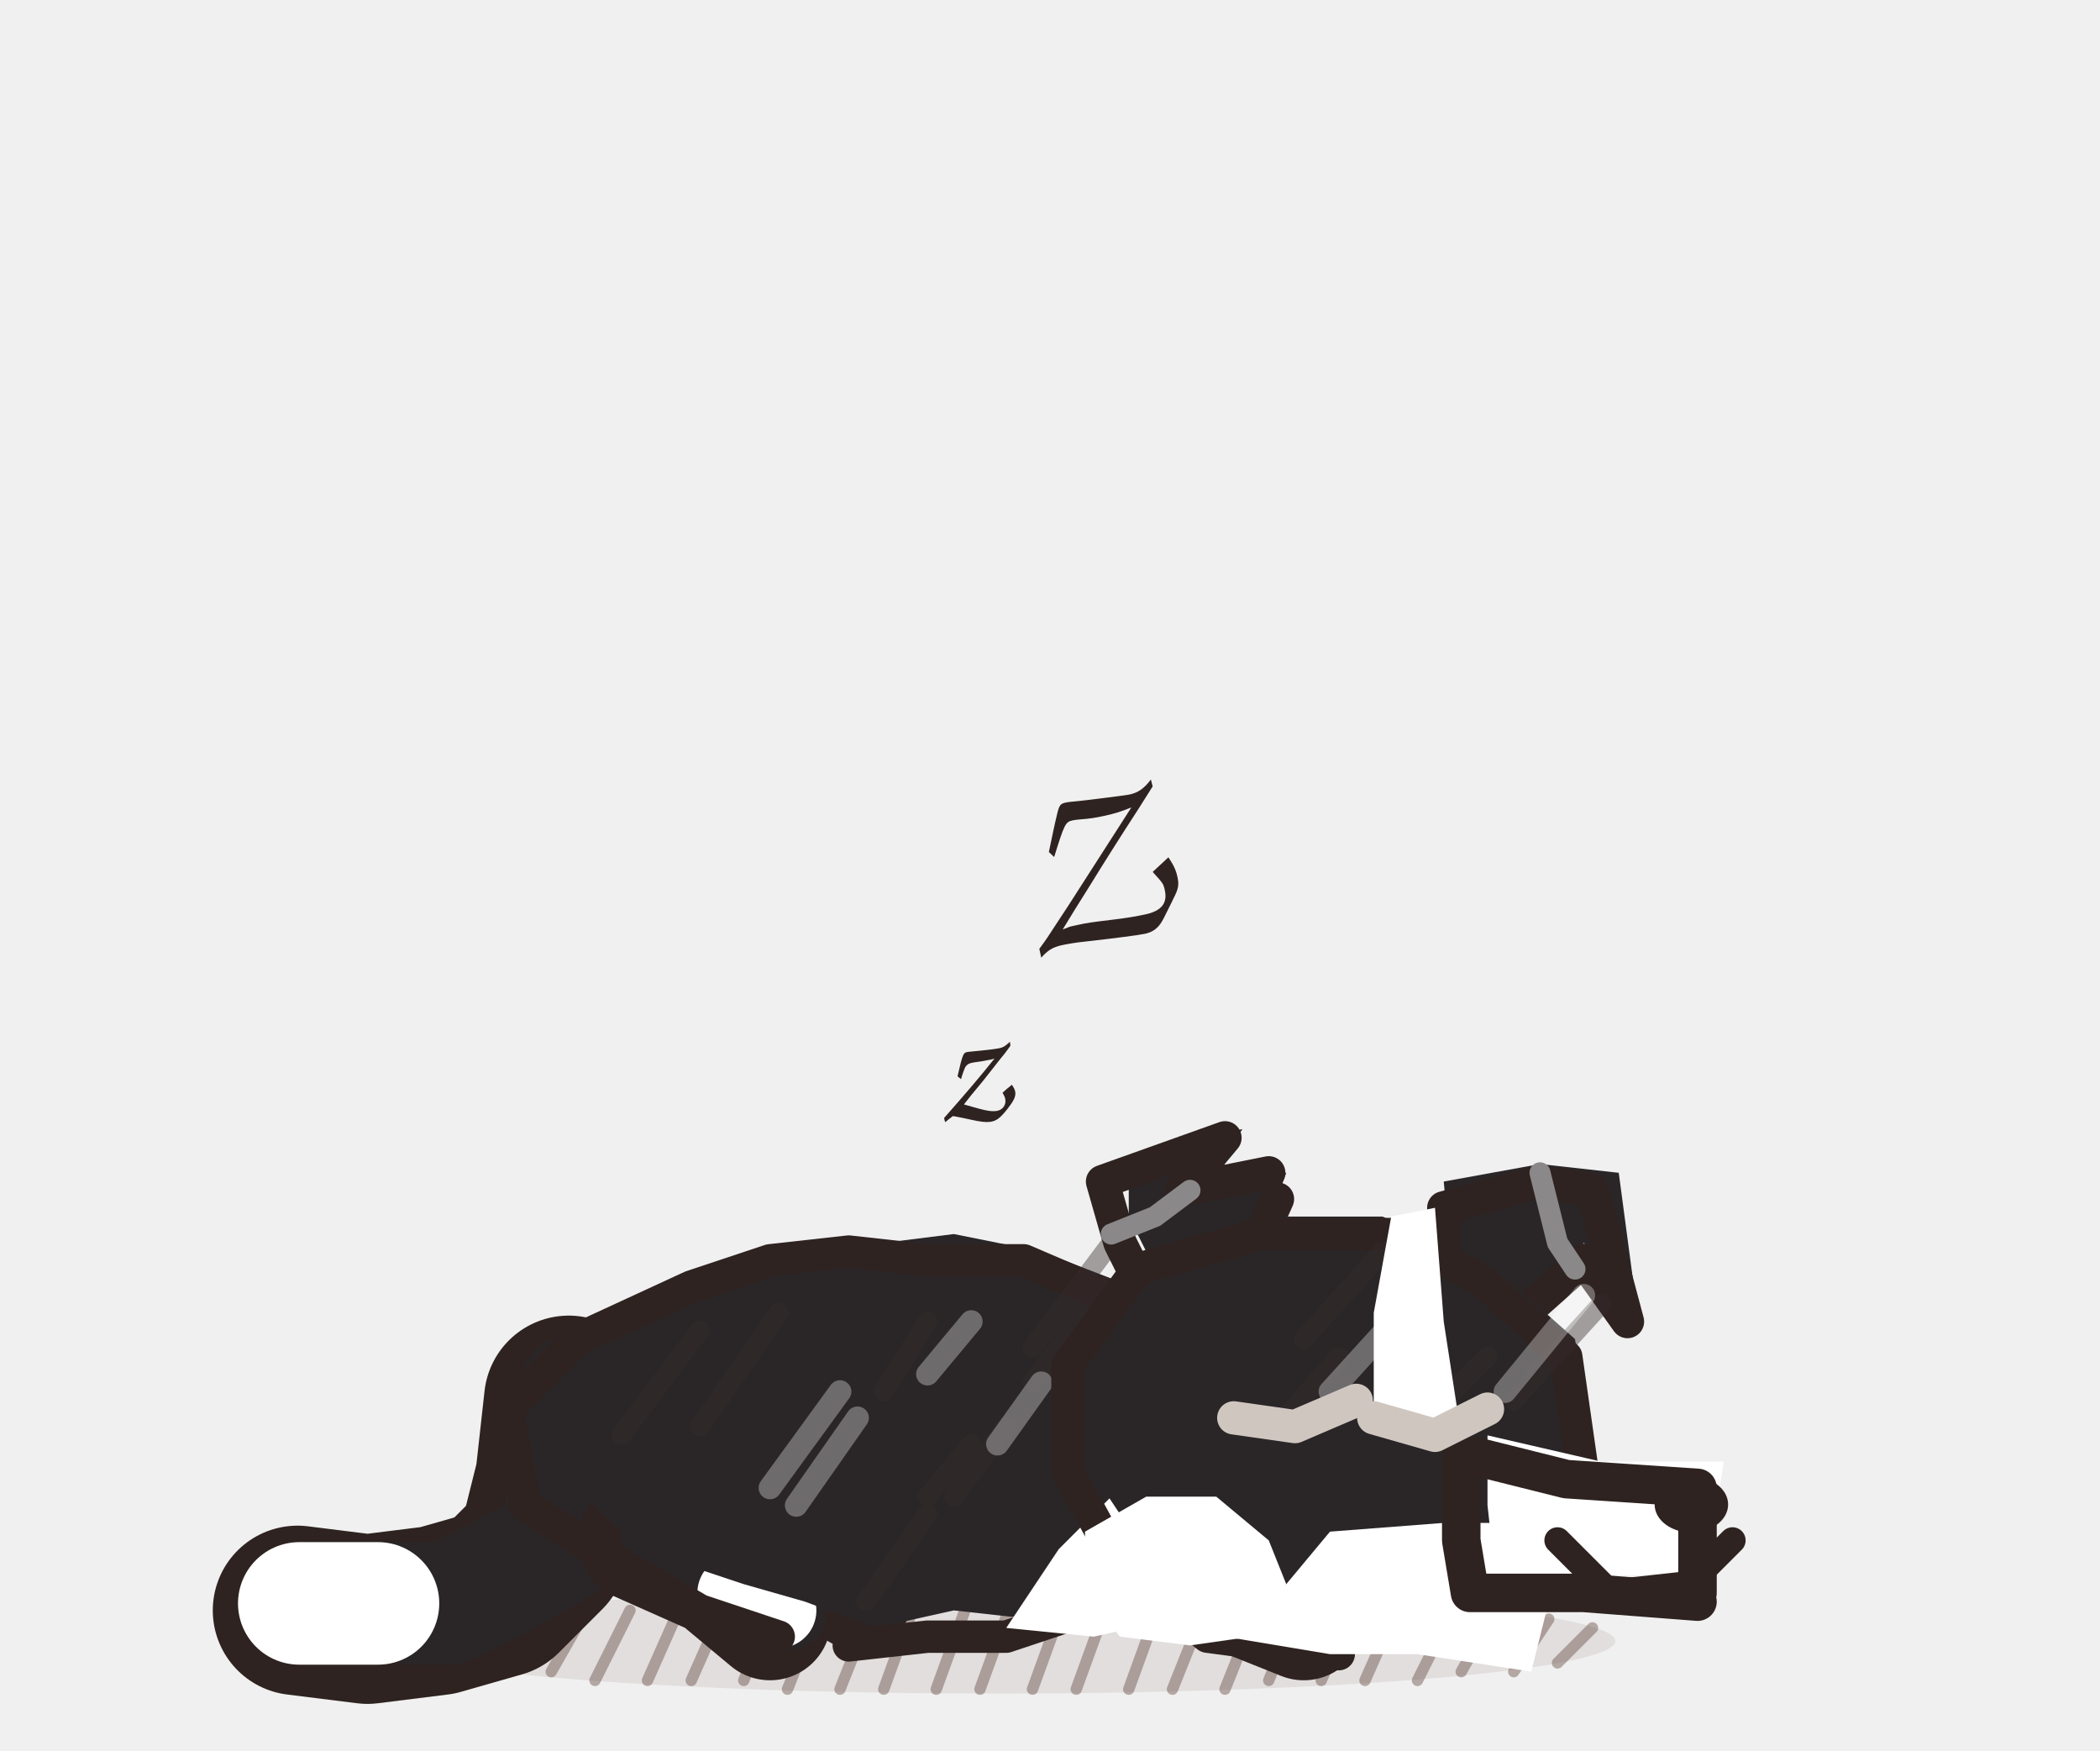
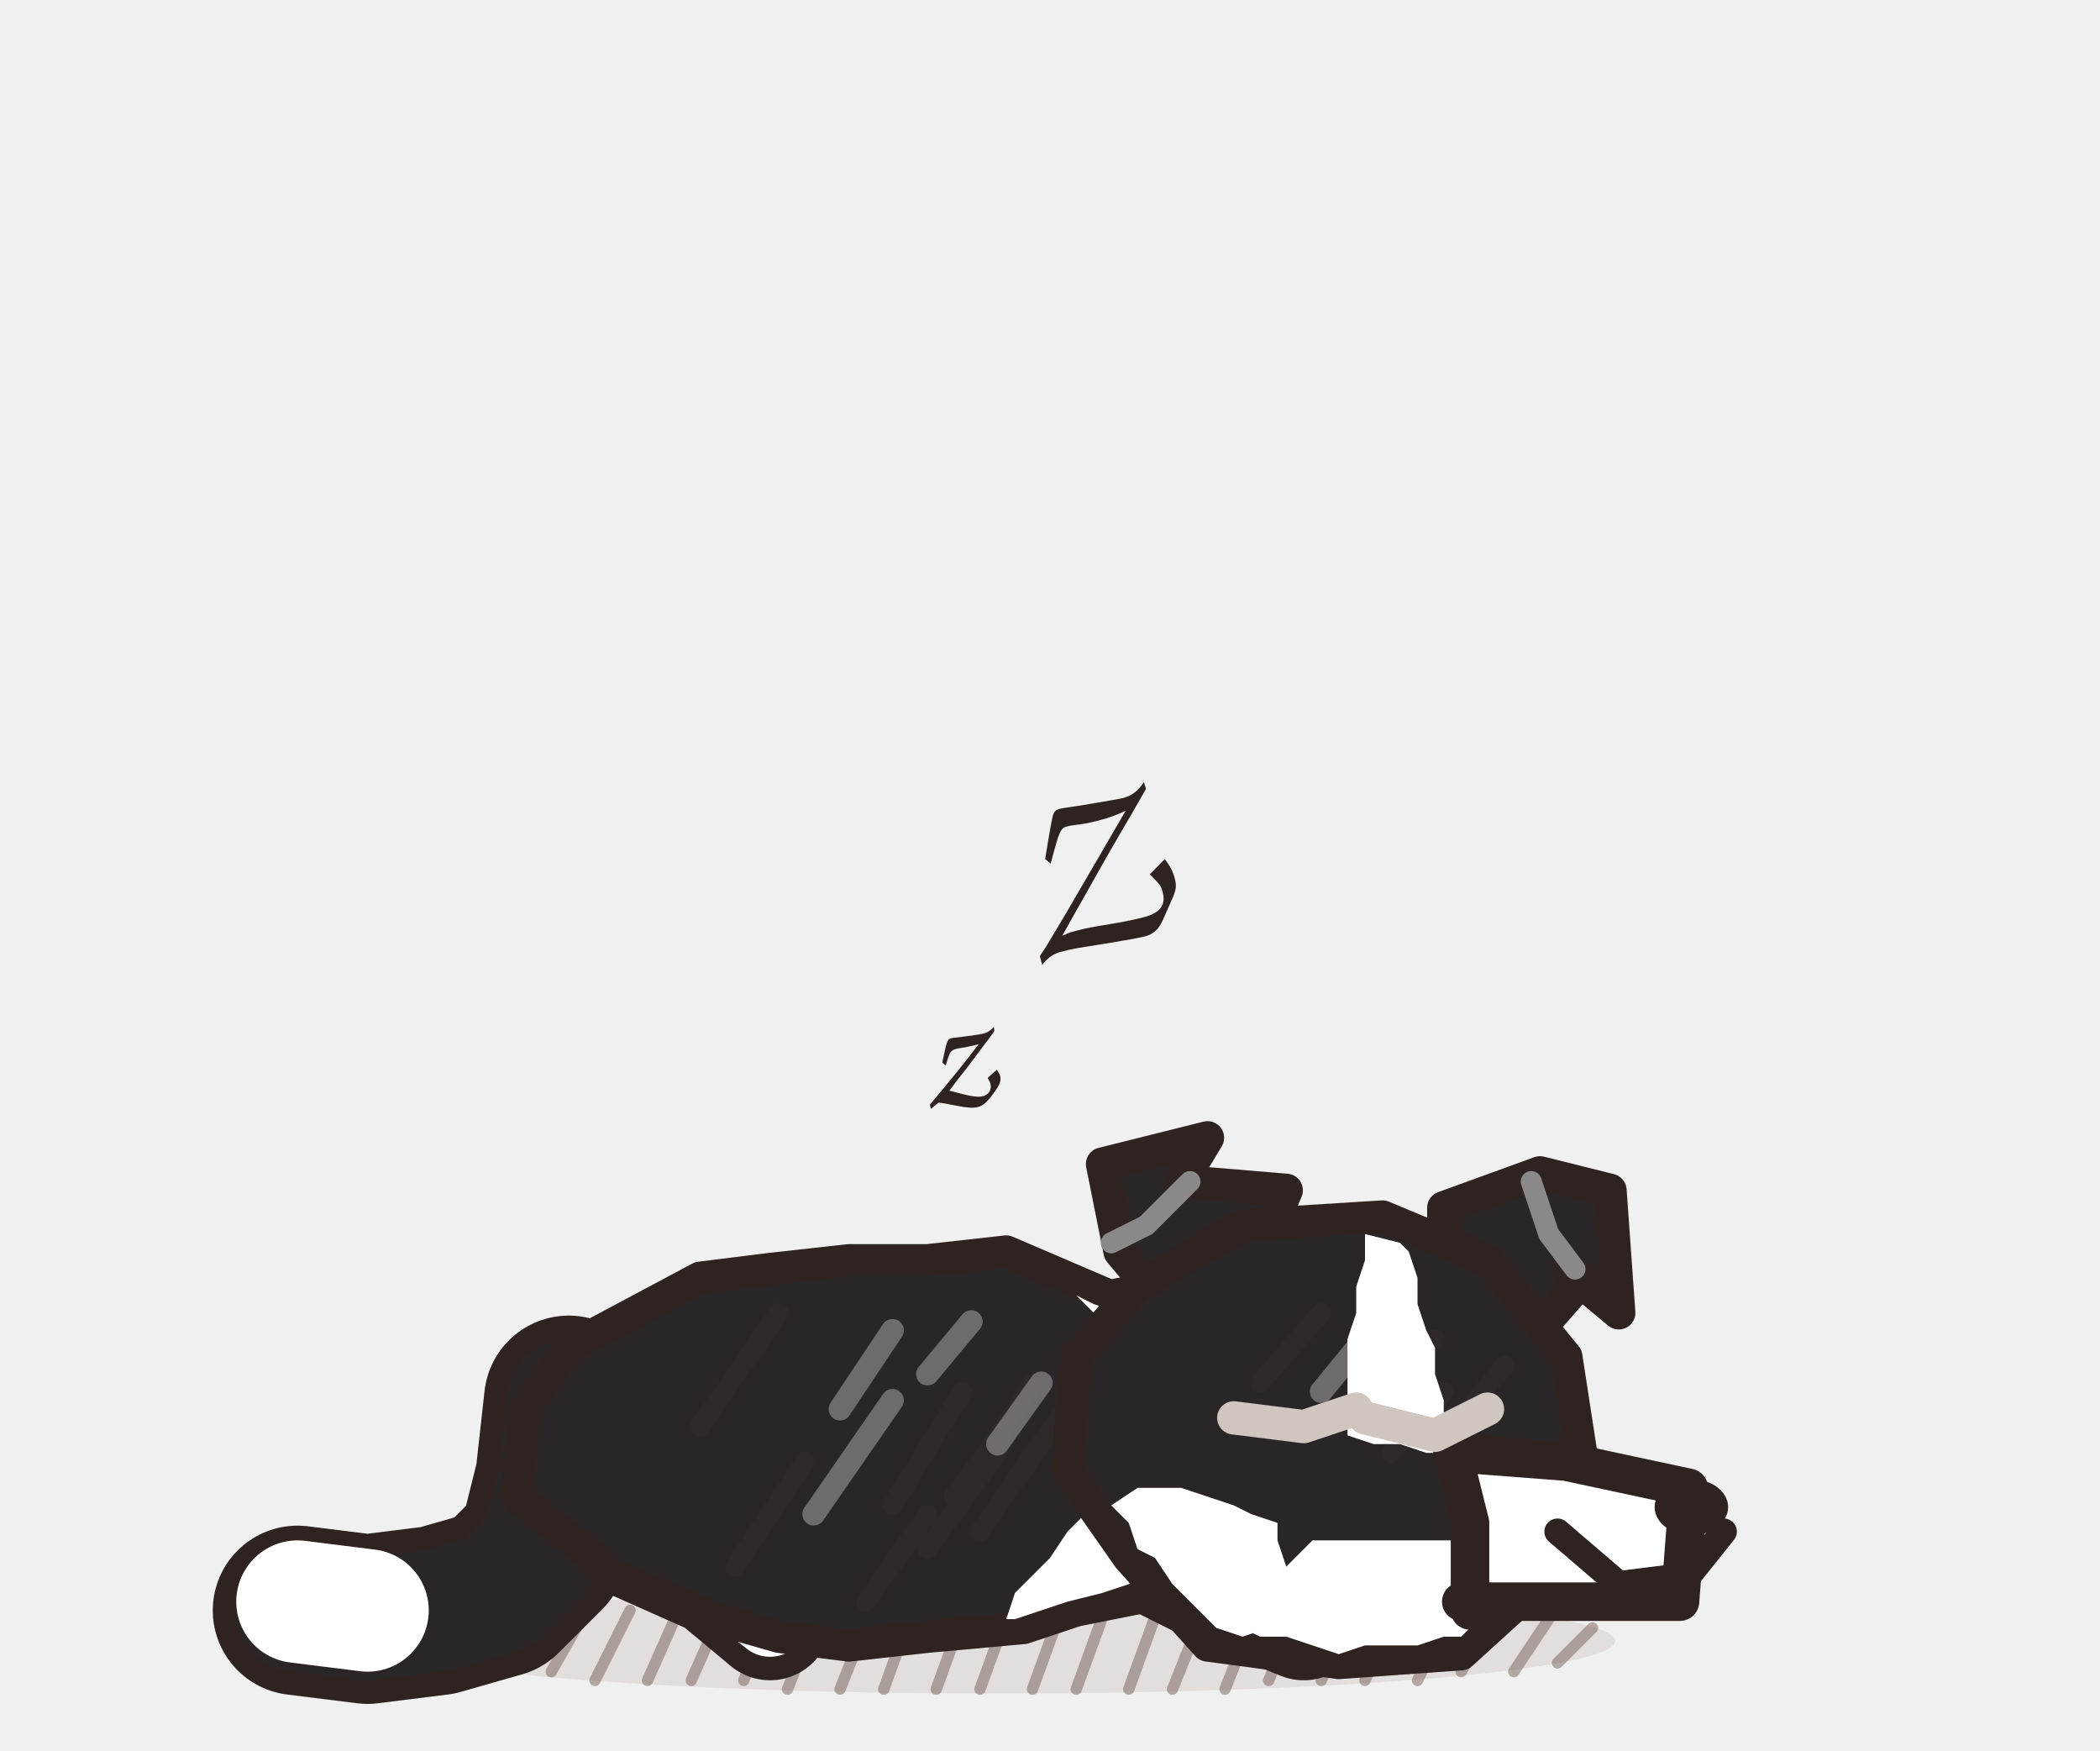
<svg xmlns="http://www.w3.org/2000/svg" width="240" height="200" class="pa-dog pa-pose-sleep" viewBox="0 0 240 200" role="img" aria-label="Scout the Border Collie, sleep">
  <g>
    <ellipse cx="114" cy="187.5" rx="70.6" ry="6" fill="#5B3D32" opacity="0.1" />
    <path d="M46 189l4 -3M52 190l4 -5M57 191l4 -6M63 191l4 -7M68 192l4 -8M74 192l4 -9M79 192l4 -9M85 192l4 -10M90 193l4 -10M96 193l4 -10M101 193l4 -11M107 193l4 -11M112 193l4 -11M118 193l4 -11M123 193l4 -11M129 193l4 -11M134 193l4 -10M140 193l4 -10M145 192l4 -10M151 192l4 -9M156 192l4 -9M162 192l4 -8M167 191l4 -7M173 191l4 -6M178 190l4 -4" stroke="#5B3D32" stroke-width="1.3" stroke-linecap="round" opacity="0.4" fill="none" />
    <g class="pa-d-f0">
      <path d="M65 160L64 169L62 177L57 182L50 184L42 185L34 184" fill="none" stroke="#2E2320" stroke-width="19.365" stroke-linecap="round" stroke-linejoin="round" />
-       <path d="M65 160L64 170L63 177L56 181L50 184L41 184L34 184" fill="none" stroke="#2A2628" stroke-width="14" stroke-linecap="round" stroke-linejoin="round" transform="translate(1.2 -0.8)" />
+       <path d="M65 160L64 169L62 177L57 182L50 184L42 185L34 184" fill="none" stroke="#2A2628" stroke-width="14" stroke-linecap="round" stroke-linejoin="round" />
      <path d="M42 184L34 183" fill="none" stroke="#2E2320" stroke-width="14" stroke-linecap="round" stroke-linejoin="round" />
-       <path d="M42 184L33 184" fill="none" stroke="#FFFFFF" stroke-width="14" stroke-linecap="round" stroke-linejoin="round" transform="translate(1.2 -0.8)" />
+       <path d="M42 184L34 183" fill="none" stroke="#FFFFFF" stroke-width="14" stroke-linecap="round" stroke-linejoin="round" />
      <g class="pa-d-leg pa-d-leg-FH">
        <path d="M84 171L91 177L98 182" fill="none" stroke="#2E2320" stroke-width="12.933" stroke-linecap="round" stroke-linejoin="round" />
-         <path d="M84 172L92 176L98 181" fill="none" stroke="#382c2b" stroke-width="7.568" stroke-linecap="round" stroke-linejoin="round" transform="translate(1.2 -0.8)" />
-         <path d="M94 178L99 181" stroke="#d1c9c6" stroke-width="7.6" stroke-linecap="round" />
+         <path d="M84 171L91 177L98 182" fill="none" stroke="#382c2b" stroke-width="7.568" stroke-linecap="round" stroke-linejoin="round" />
+         <path d="M93 177L98 182" fill="none" stroke="#d1c9c6" stroke-width="7.6" stroke-linecap="round" stroke-linejoin="round" />
      </g>
      <g class="pa-d-leg pa-d-leg-FF">
        <path d="M137 171L145 173L151 175L158 178L165 181" fill="none" stroke="#2E2320" stroke-width="12.933" stroke-linecap="round" stroke-linejoin="round" />
-         <path d="M137 171L144 174L151 176L158 178L163 180" fill="none" stroke="#382c2b" stroke-width="7.568" stroke-linecap="round" stroke-linejoin="round" transform="translate(1.2 -0.8)" />
-         <path d="M155 177L165 180" stroke="#d1c9c6" stroke-width="7.6" stroke-linecap="round" />
+         <path d="M137 171L145 173L151 175L158 178L165 181" fill="none" stroke="#382c2b" stroke-width="7.568" stroke-linecap="round" stroke-linejoin="round" />
+         <path d="M154 177L164 181" fill="none" stroke="#d1c9c6" stroke-width="7.6" stroke-linecap="round" stroke-linejoin="round" />
      </g>
      <g class="pa-d-leg pa-d-leg-NH">
        <path d="M73 176L82 180L88 185" fill="none" stroke="#2E2320" stroke-width="13.965" stroke-linecap="round" stroke-linejoin="round" />
-         <path d="M74 176L81 180L89 185" fill="none" stroke="#2A2628" stroke-width="8.6" stroke-linecap="round" stroke-linejoin="round" transform="translate(1.2 -0.8)" />
-         <path d="M84 182L89 184" stroke="#FFFFFF" stroke-width="8.6" stroke-linecap="round" />
+         <path d="M73 176L82 180L88 185" fill="none" stroke="#2A2628" stroke-width="8.6" stroke-linecap="round" stroke-linejoin="round" />
+         <path d="M83 181L88 185" fill="none" stroke="#FFFFFF" stroke-width="8.6" stroke-linecap="round" stroke-linejoin="round" />
      </g>
      <g class="pa-d-leg pa-d-leg-NF">
        <path d="M127 176L133 178L139 181L149 185" fill="none" stroke="#2E2320" stroke-width="13.965" stroke-linecap="round" stroke-linejoin="round" />
-         <path d="M128 176L133 178L139 180L150 184" fill="none" stroke="#2A2628" stroke-width="8.6" stroke-linecap="round" stroke-linejoin="round" transform="translate(1.2 -0.8)" />
-         <path d="M142 181L150 183" stroke="#FFFFFF" stroke-width="8.6" stroke-linecap="round" />
+         <path d="M127 176L133 178L139 181L149 185" fill="none" stroke="#2A2628" stroke-width="8.6" stroke-linecap="round" stroke-linejoin="round" />
+         <path d="M141 181L149 184" fill="none" stroke="#FFFFFF" stroke-width="8.6" stroke-linecap="round" stroke-linejoin="round" />
      </g>
-       <path d="M147 164L145 172L135 179L127 181L118 185L109 184L100 186L92 183L85 181L73 177L64 168L62 160L69 150L83 145L91 144L101 142L109 141L119 143L132 148L143 154Z" fill="#2A2628" />
-       <path d="M89 187L80 184L68 177L60 172L58 161L66 153L79 147L88 144L97 143L106 144L117 144L131 150L142 156L146 166L143 176L133 183L124 184L115 187L106 187L97 188" fill="none" stroke="#2E2320" stroke-width="3.7" stroke-linecap="round" stroke-linejoin="round" />
-       <path d="M106 171L111 165M101 159L106 151M71 164L80 152M118 154L127 142M80 163L89 150M99 183L106 173M109 171L115 163M118 158L126 147" stroke="#352b2a" stroke-width="2.2" stroke-linecap="round" opacity=".42" />
-       <path d="M88 170L96 159M91 172L98 162M106 157L111 151M114 165L119 158" stroke="#fff" stroke-width="2.6" stroke-linecap="round" opacity=".32" />
-       <path d="M127 142L140 148L145 156L150 165L146 176L144 185L134 185L125 187L115 186L121 177L131 167L129 154Z" fill="#FFFFFF" />
-       <path d="M140 155L133 147L129 139L129 132L142 129L138 135L147 134L143 145Z" fill="#2A2628" />
-       <path d="M146 137L142 146L138 158L132 150L128 142L126 135L140 130L135 136L145 134" fill="none" stroke="#2E2320" stroke-width="3.8" stroke-linecap="round" stroke-linejoin="round" />
-       <path d="M127 141L132 139L136 136" fill="none" stroke="#8a8889" stroke-width="2.4" stroke-linecap="round" stroke-linejoin="round" />
-       <path d="M165 135L176 133L185 134L187 149L181 142L175 152L167 160L166 146Z" fill="#2A2628" />
-       <path d="M166 161L165 149L165 138L176 135L182 136L186 151L181 144L172 152" fill="none" stroke="#2E2320" stroke-width="3.8" stroke-linecap="round" stroke-linejoin="round" />
-       <path d="M176 134L178 142L180 145" fill="none" stroke="#8a8889" stroke-width="2.4" stroke-linecap="round" stroke-linejoin="round" />
-       <path d="M182 166L179 178L168 184L155 187L141 184L130 176L124 167L124 154L132 146L146 139L158 139L171 145L180 153Z" fill="#2A2628" />
-       <path d="M153 189L138 187L128 179L122 168L122 156L130 145L144 141L159 141L169 146L179 155L181 169L176 180L167 187" fill="none" stroke="#2E2320" stroke-width="3.7" stroke-linecap="round" stroke-linejoin="round" />
-       <path d="M163 162L170 155M149 153L158 143M173 160L183 149M146 163L153 155" stroke="#352b2a" stroke-width="2.2" stroke-linecap="round" opacity=".42" />
-       <path d="M152 159L162 148M172 159L181 148" stroke="#fff" stroke-width="2.6" stroke-linecap="round" opacity=".32" />
-       <path d="M159 139L164 138L165 151L167 164L157 163L157 150Z" fill="#FFFFFF" />
-       <path d="M152 175L165 174L179 174L177 183L175 191L162 189L152 189L140 187L147 181Z" fill="#FFFFFF" />
-       <path d="M147 181L143 187L136 188L128 187L124 182L124 175L131 171L139 171L145 176Z" fill="#FFFFFF" />
-       <path d="M170 164L183 167L197 167L195 180L183 180L171 181L170 172Z" fill="#FFFFFF" />
-       <path d="M194 183L181 182L168 182L167 176L167 166L179 169L194 170L194 182" fill="none" stroke="#2E2320" stroke-width="4.4" stroke-linecap="round" stroke-linejoin="round" />
-       <path d="M141 162L148 163L155 160" fill="none" stroke="#CFC6C0" stroke-width="3.8" stroke-linecap="round" stroke-linejoin="round" />
-       <path d="M157 162L164 164L170 161" fill="none" stroke="#CFC6C0" stroke-width="3.8" stroke-linecap="round" stroke-linejoin="round" />
-       <ellipse cx="193.3" cy="171.9" rx="4.2" ry="3.2" fill="#2E2320" />
-       <path d="M178 176L184 182L193 181L198 176" fill="none" stroke="#2E2320" stroke-width="3" stroke-linecap="round" stroke-linejoin="round" />
-       <text x="107.1" y="128.7" transform="rotate(-7.4 107.1 128.7)" font-family="'Gloria Hallelujah',cursive" font-size="20" fill="#2E2320">z</text>
-       <text x="117.2" y="109.3" transform="rotate(-12.3 117.2 109.3)" font-family="'Gloria Hallelujah',cursive" font-size="28" fill="#2E2320">Z</text>
+       <path d="M130 159L134 165L139 169L144 173" fill="none" stroke="#2E2320" stroke-width="26.365" stroke-linecap="round" stroke-linejoin="round" />
+       <path d="M130 159L134 165L139 169L144 173" fill="none" stroke="#FFFFFF" stroke-width="21" stroke-linecap="round" stroke-linejoin="round" />
+       <path d="M68 178L59 171L60 161L65 154L80 146L88 145L97 144L106 144L115 143L129 149L140 156L146 167L143 175L133 182L123 184L117 186L106 187L97 188L89 187L82 185Z" fill="#2A2628" />
+       <path d="M68 178L59 171L60 161L65 154L80 146L88 145L97 144L106 144L115 143L129 149L140 156L146 167L143 175L133 182L123 184L117 186L106 187L97 188L89 187L82 185L68 179" fill="none" stroke="#2E2320" stroke-width="3.7" stroke-linecap="round" stroke-linejoin="round" />
+       <path d="M80 163L89 150M99 183L106 173M109 171L115 163M118 158L111 169M112 175L121 162M106 177L114 166M110 159L102 172M84 179L92 167" stroke="#352b2a" stroke-width="2.2" stroke-linecap="round" opacity=".42" />
+       <path d="M106 157L111 151M114 165L119 158M96 161L102 152M93 173L102 160" stroke="#fff" stroke-width="2.6" stroke-linecap="round" opacity=".32" />
+       <path d="M123 148L125 149L128 150L129 151L132 153L134 154L136 156L139 157L140 159L141 161L142 163L143 166L144 167L143 169L142 171L142 174L142 174L140 175L138 176L136 178L134 179L133 180L132 180L129 181L126 182L122 183L119 184L116 185L114 185L111 185L113 185L115 185L116 182L118 180L120 178L122 175L124 173L127 171L129 169L128 166L128 163L127 159L126 156L126 153L125 150L124 149Z" fill="#FFFFFF" />
+       <path d="M137 157L133 149L128 143L126 133L138 130L135 135L147 136L142 148Z" fill="#2A2628" />
+       <path d="M137 157L133 149L128 143L126 133L138 130L135 135L147 136L142 148L137 158" fill="none" stroke="#2E2320" stroke-width="3.8" stroke-linecap="round" stroke-linejoin="round" />
+       <path d="M127 142L131 140L136 135" fill="none" stroke="#8a8889" stroke-width="2.4" stroke-linecap="round" stroke-linejoin="round" />
+       <path d="M181 146L174 154L165 162L165 149L165 138L176 134L184 136L185 150Z" fill="#2A2628" />
+       <path d="M181 146L174 154L165 162L165 149L165 138L176 134L184 136L185 150L179 145" fill="none" stroke="#2E2320" stroke-width="3.8" stroke-linecap="round" stroke-linejoin="round" />
+       <path d="M175 135L177 141L180 145" fill="none" stroke="#8a8889" stroke-width="2.4" stroke-linecap="round" stroke-linejoin="round" />
+       <path d="M130 147L142 140L158 139L170 144L179 155L181 168L178 179L167 189L153 190L138 188L129 178L122 168L123 155Z" fill="#2A2628" />
+       <path d="M130 147L142 140L158 139L170 144L179 155L181 168L178 179L167 189L153 190L138 188L129 178L122 168L123 155L130 147" fill="none" stroke="#2E2320" stroke-width="3.7" stroke-linecap="round" stroke-linejoin="round" />
+       <path d="M158 160L164 153M172 156L167 162M144 158L151 150M159 166L165 159" stroke="#352b2a" stroke-width="2.2" stroke-linecap="round" opacity=".42" />
+       <path d="M157 162L162 155M151 159L160 148" stroke="#fff" stroke-width="2.6" stroke-linecap="round" opacity=".32" />
+       <path d="M156 141L160 142L161 143L162 146L162 149L163 152L164 154L164 157L165 160L165 163L166 166L163 166L160 165L157 165L154 164L154 162L154 159L154 156L154 153L155 150L155 147L156 144Z" fill="#FFFFFF" />
+       <path d="M150 176L153 176L156 176L159 176L162 176L164 176L167 176L170 176L173 176L176 176L177 175L177 178L176 179L174 180L172 182L170 184L169 185L167 187L167 187L165 187L162 188L159 188L156 188L153 189L150 188L147 187L144 187L142 186L139 186L140 186L142 184L144 182L146 180L148 178Z" fill="#FFFFFF" />
+       <path d="M148 182L146 184L145 186L142 187L139 186L139 186L137 184L135 182L134 181L132 178L130 177L129 174L127 172L127 172L127 172L130 170L132 170L135 170L138 171L141 172L143 173L146 174L146 176L147 179Z" fill="#FFFFFF" />
+       <path d="M168 184L168 174L166 166L179 167L193 170L192 183L180 183Z" fill="#FFFFFF" />
+       <path d="M168 184L168 174L166 166L179 167L193 170L192 183L180 183L167 183" fill="none" stroke="#2E2320" stroke-width="4.4" stroke-linecap="round" stroke-linejoin="round" />
+       <path d="M141 162L149 163L155 161" fill="none" stroke="#CFC6C0" stroke-width="3.8" stroke-linecap="round" stroke-linejoin="round" />
+       <path d="M156 162L164 164L170 161" fill="none" stroke="#CFC6C0" stroke-width="3.8" stroke-linecap="round" stroke-linejoin="round" />
+       <ellipse cx="193.3" cy="172.2" rx="4.2" ry="3.2" fill="#2E2320" />
+       <path d="M178 175L185 181L193 180L197 175" fill="none" stroke="#2E2320" stroke-width="3" stroke-linecap="round" stroke-linejoin="round" />
+       <text x="105.5" y="127.2" transform="rotate(-8.8 105.5 127.2)" font-family="'Gloria Hallelujah',cursive" font-size="20" fill="#2E2320">z</text>
+       <text x="117.3" y="110.2" transform="rotate(-14.8 117.3 110.2)" font-family="'Gloria Hallelujah',cursive" font-size="28" fill="#2E2320">Z</text>
    </g>
  </g>
</svg>
